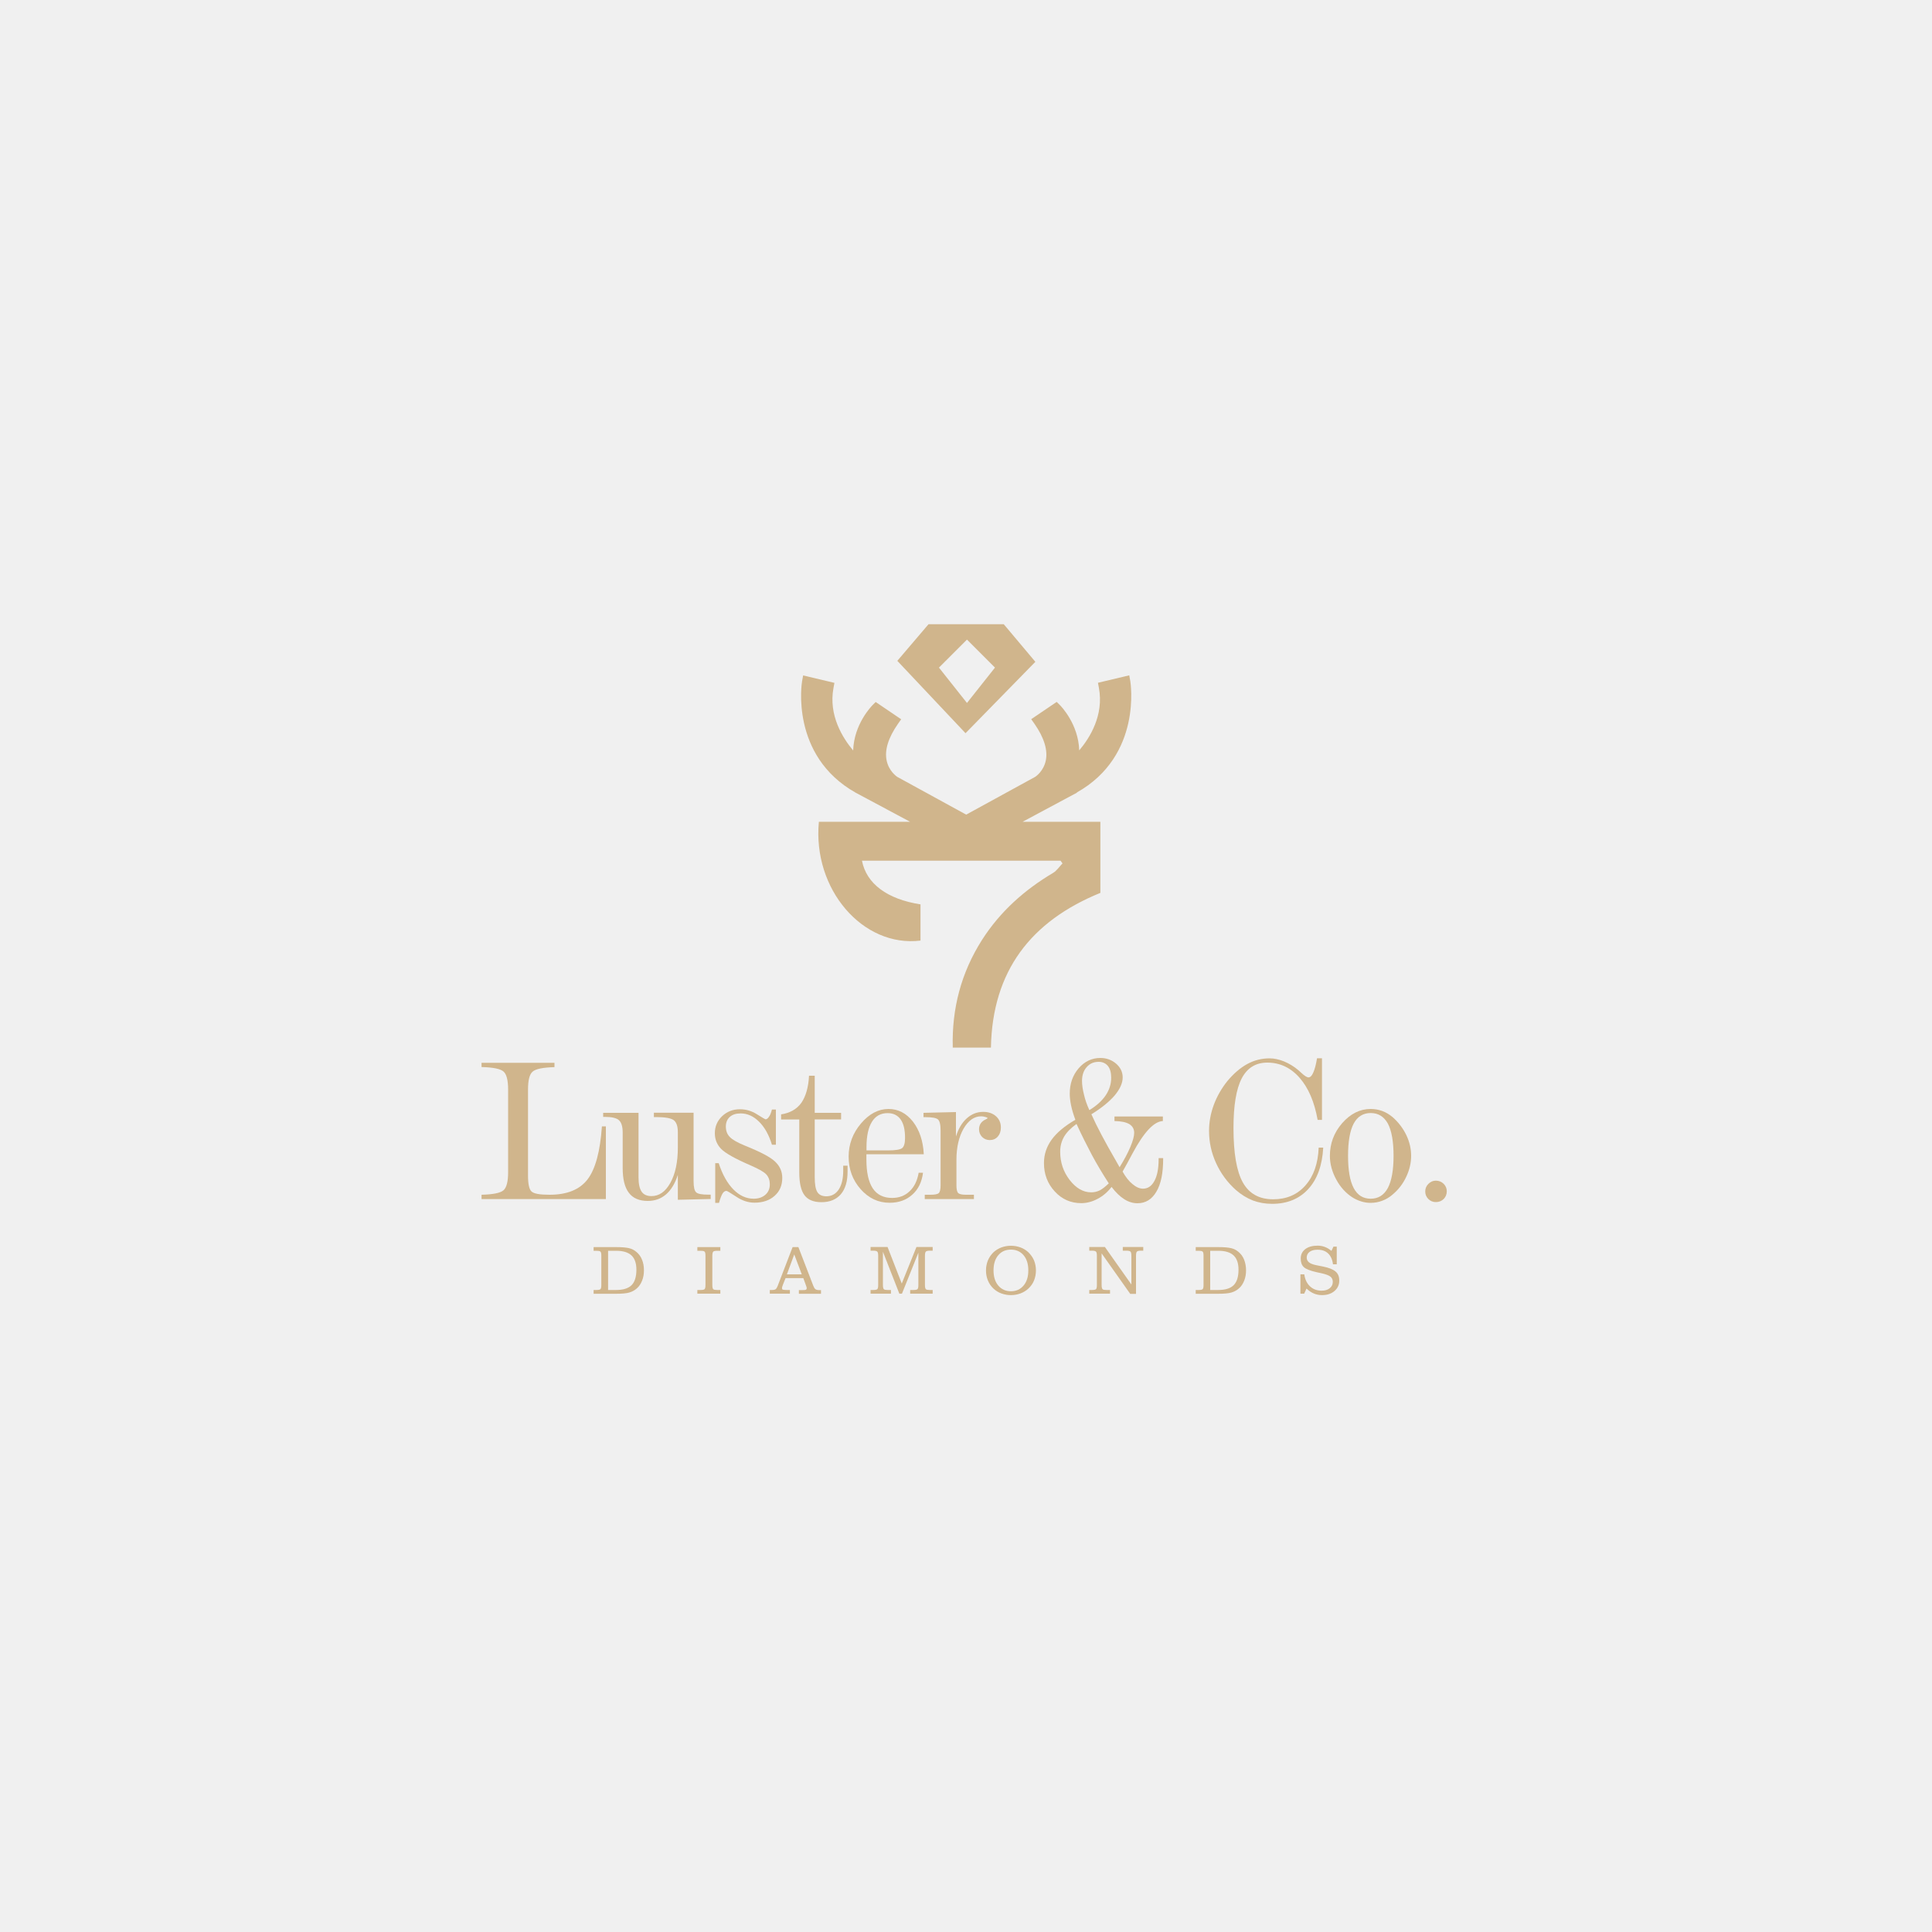
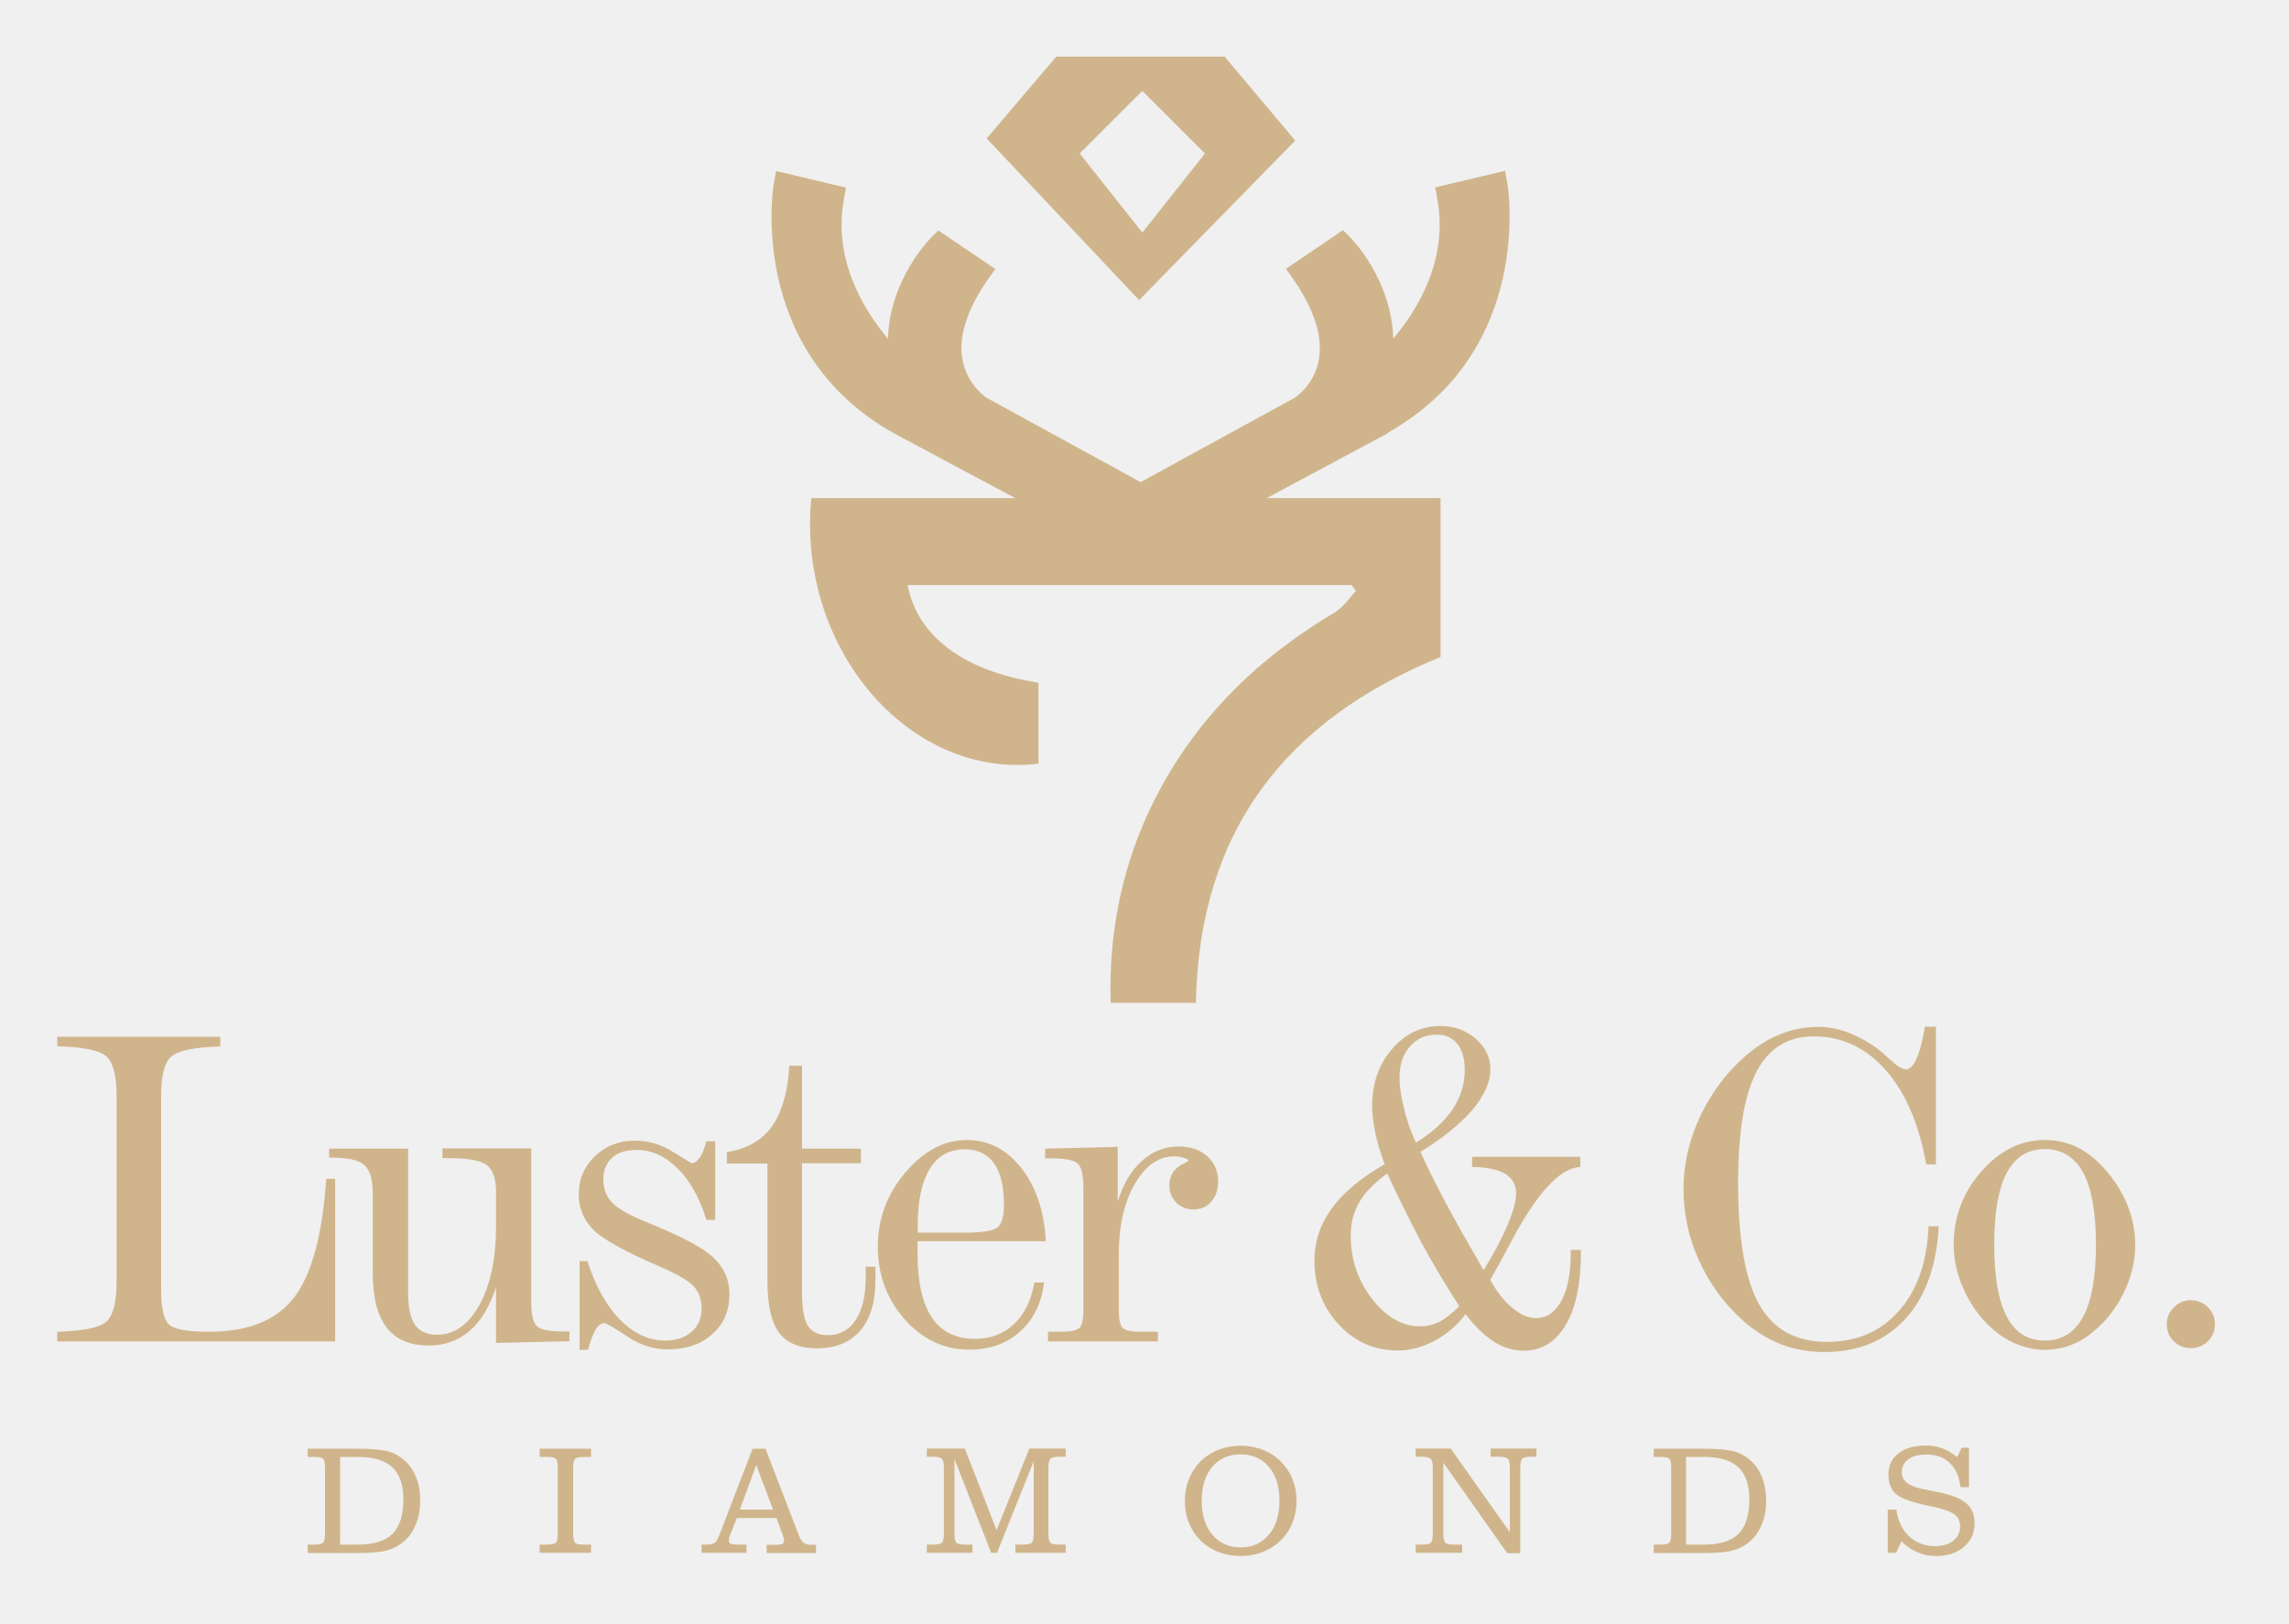
- <svg xmlns="http://www.w3.org/2000/svg" version="1.1" id="Layer_1" x="0px" y="0px" viewBox="0 0 2000 2000" style="enable-background:new 0 0 2000 2000;" xml:space="preserve">
+ <svg xmlns="http://www.w3.org/2000/svg" xml:space="preserve" style="max-height: 500px" viewBox="472 620 1060 752" y="0px" x="0px" id="Layer_1" version="1.1" width="1060" height="752">
  <style type="text/css">
	.st0{fill:#D0B58C;}
	.st1{fill:#0E103F;}
	.st2{fill:#FFFFFF;}
</style>
  <g>
    <g>
      <g>
-         <path class="st0" d="M498.5,1100.2H574v4.5c-12,0.3-19.6,1.9-22.7,4.7c-3.2,2.8-4.7,9-4.7,18.5v89.2c0,8.5,1.2,13.9,3.5,16.2     c2.4,2.4,8.6,3.5,18.8,3.5c18.1,0,31.2-5.3,39.4-16c8.1-10.7,13-28.9,14.8-54.8h4.1v75.3H498.5v-4.5c12.1-0.3,19.7-1.9,22.8-4.7     c3.1-2.8,4.7-9,4.7-18.5v-85.8c0-9.5-1.6-15.7-4.7-18.5c-3.1-2.8-10.7-4.4-22.8-4.7V1100.2z" />
-         <path class="st0" d="M624.5,1152H661v66.9c0,6.7,1.1,11.6,3.2,14.7c2.1,3.1,5.6,4.6,10.2,4.6c8,0,14.5-4.6,19.6-13.8     c5.1-9.2,7.7-21.4,7.7-36.5v-15.8c0-6.3-1.5-10.5-4.4-12.6c-3-2.1-9-3.1-18.2-3.1h-2.2v-4.5h41.1v70.8c0,6.2,0.9,10.2,2.8,11.7     c1.8,1.6,6.1,2.3,12.6,2.3h2.3v4.5l-34,0.8v-25.8c-2.9,9-7,15.7-12.2,20.2c-5.2,4.5-11.5,6.8-18.9,6.8c-8.8,0-15.4-2.8-19.6-8.4     c-4.3-5.6-6.4-14.1-6.4-25.7v-36.6c0-6.3-1.3-10.6-3.9-12.9c-2.6-2.3-7.5-3.4-14.7-3.4h-1.6V1152z" />
-         <path class="st0" d="M799.1,1148.6h4.1v36.4h-4.1c-3.1-10.1-7.5-18.1-13.3-23.8c-5.7-5.7-12.1-8.6-19.1-8.6     c-4.8,0-8.5,1.2-11.2,3.6c-2.7,2.4-4.1,5.8-4.1,10c0,4.4,1.3,7.9,4,10.7c2.6,2.8,7.8,5.8,15.6,9c16.2,6.5,26.7,12,31.5,16.7     c4.9,4.7,7.3,10.2,7.3,16.8c0,7.6-2.6,13.8-7.9,18.5c-5.2,4.7-12.2,7.1-20.8,7.1c-6.4,0-12.7-2-18.8-6.1     c-6.2-4.1-9.6-6.1-10.3-6.1c-1.5,0-2.9,0.9-4,2.7s-2.4,5-3.7,9.7h-3.9v-41.1h3.6c3.8,11.7,8.9,20.8,15.2,27.2     c6.3,6.4,13.3,9.6,21,9.6c5,0,9-1.4,12.1-4.1c3.1-2.7,4.6-6.3,4.6-10.8c0-4.2-1.2-7.5-3.6-10.2c-2.4-2.6-7.8-5.7-16.1-9.3     c-16-6.9-26.2-12.6-30.6-17.1c-4.4-4.5-6.6-9.9-6.6-16.3c0-6.9,2.5-12.8,7.5-17.6c5-4.8,11.2-7.2,18.5-7.2     c6.2,0,12.1,1.7,17.6,5.2c5.6,3.5,8.5,5.2,8.8,5.2c1.3,0,2.5-0.9,3.6-2.6C797.3,1154.5,798.2,1151.9,799.1,1148.6z" />
-         <path class="st0" d="M837.5,1113.6h5.9v38.4h27.3v6.8h-27.3v59.8c0,7.4,0.9,12.5,2.7,15.4c1.8,2.9,4.9,4.4,9.3,4.4     c5.5,0,9.8-2.4,12.9-7.1c3.1-4.8,4.6-11.3,4.6-19.7v-4.9h4.5v6.2c0,10.1-2.3,17.9-7,23.4c-4.7,5.4-11.4,8.2-20,8.2     c-8.1,0-14-2.4-17.6-7.2c-3.6-4.8-5.4-12.7-5.4-23.7v-54.7h-18.8v-5.3c9.2-1.4,16.2-5.4,21-12     C834.2,1134.8,836.9,1125.5,837.5,1113.6z" />
-         <path class="st0" d="M956.3,1194.9h-59.4v5.5c0,13.3,2.2,23.2,6.6,29.8c4.4,6.6,11.1,9.9,20,9.9c7.2,0,13.3-2.3,18.1-6.9     c4.9-4.6,8-11,9.4-19.2h4.5c-1.2,9.6-4.9,17.2-11.1,22.7c-6.2,5.6-14,8.4-23.5,8.4c-11.7,0-21.7-4.7-30-14.1     c-8.3-9.4-12.4-20.6-12.4-33.7c0-12.8,4.3-24.3,12.8-34.3c8.5-10,18-15,28.5-15c9.9,0,18.3,4.3,25.2,13     C951.8,1169.8,955.6,1181,956.3,1194.9z M919,1190.9c7.9,0,12.9-0.8,14.9-2.4c2-1.6,3-5.2,3-10.6c0-8.4-1.5-14.8-4.6-19.1     c-3.1-4.3-7.6-6.5-13.5-6.5c-7.1,0-12.5,3-16.2,9c-3.7,6-5.6,14.7-5.6,26v3.6H919z" />
-         <path class="st0" d="M990.1,1200.6v26.4c0,4.2,0.6,6.8,1.8,8c1.2,1.2,3.9,1.8,8.1,1.8h8.2v4.5h-50.9v-4.5h6.1     c4.4,0,7.2-0.6,8.4-1.7c1.2-1.1,1.9-3.8,1.9-8.1v-56.5c0-6.2-0.9-10.2-2.8-11.7c-1.8-1.6-6.1-2.3-12.6-2.3h-2.3v-4.5l33.6-0.8     v25.3c2.5-8.1,6.2-14.3,11.2-18.8c5-4.5,10.6-6.7,17-6.7c5.4,0,9.8,1.5,13.2,4.5c3.4,3,5.1,6.9,5.1,11.7c0,3.9-1.1,7-3.2,9.4     c-2.1,2.4-4.9,3.6-8.3,3.6c-3.1,0-5.7-1.1-7.9-3.2c-2.1-2.2-3.2-4.8-3.2-8c0-4.6,2.3-8.1,6.9-10.2c1.2-0.6,1.9-1,1.9-1.4     c0-0.3-0.7-0.7-2.2-1.1c-1.5-0.5-2.9-0.7-4.5-0.7c-7.1,0-13.2,4.3-18.2,12.9C992.6,1177,990.1,1187.7,990.1,1200.6z" />
-         <path class="st0" d="M1129.8,1153.5c5.3,12,13.9,28.3,25.8,48.8c1.5,2.7,2.7,4.7,3.4,6c4.7-7.6,8.4-14.5,11.1-20.9     c2.7-6.4,4-11.3,4-14.7c0-4-1.7-6.9-5-9c-3.4-2-8.5-3.1-15.4-3.2v-4.7h50.1v4.7c-9.2,0.4-19.6,11.5-31.2,33.1     c-4.3,8.1-7.8,14.5-10.5,19.2c3.1,5.6,6.5,9.9,10.3,13c3.7,3.1,7.3,4.7,10.8,4.7c5.1,0,9-2.7,11.9-8.1c2.9-5.4,4.3-12.9,4.3-22.4     v-1.1h4.7v0.9c0,14.6-2.3,25.9-7,33.8c-4.7,8-11.2,12-19.6,12c-4.7,0-9.3-1.4-13.7-4.2c-4.4-2.8-8.8-7-13.1-12.7     c-4,5.2-8.7,9.3-14.4,12.3c-5.6,3-11.3,4.5-17,4.5c-10.8,0-20-4-27.4-12.1c-7.5-8.1-11.2-17.9-11.2-29.4c0-8.9,2.7-17,8-24.3     c5.3-7.3,13.5-14.1,24.5-20.5c-2-5.5-3.5-10.4-4.4-14.8c-0.9-4.4-1.4-8.4-1.4-12.2c0-10.4,3.1-19.2,9.2-26.3     c6.1-7.1,13.7-10.7,22.5-10.7c6.3,0,11.7,2,16.3,5.9c4.5,3.9,6.8,8.7,6.8,14.2c0,5.9-2.8,12.1-8.3,18.7     C1148.2,1140.6,1140.2,1147.1,1129.8,1153.5z M1114.4,1163.5c-5.8,4.2-10.1,8.5-12.8,13.1c-2.7,4.6-4.1,9.8-4.1,15.7     c0,11,3.3,20.7,9.8,29.2c6.6,8.5,14,12.8,22.3,12.8c3.2,0,6.1-0.7,8.8-2c2.7-1.4,5.8-3.8,9.4-7.3c-6.1-9.4-12-19.2-17.5-29.4     C1124.8,1185.2,1119.5,1174.6,1114.4,1163.5z M1127.7,1149.2c7.4-4.5,13-9.6,16.9-15.3c3.8-5.7,5.7-11.7,5.7-18.2     c0-5.3-1.1-9.3-3.4-12.2c-2.3-2.8-5.5-4.3-9.6-4.3c-5.1,0-9.2,1.8-12.4,5.5c-3.2,3.6-4.8,8.4-4.8,14.3c0,4.1,0.7,8.8,2,14     C1123.3,1138.4,1125.2,1143.7,1127.7,1149.2z" />
-         <path class="st0" d="M1363.4,1095.5h5.1v63.8h-4.5c-3.3-18.6-9.5-33.1-18.7-43.6c-9.2-10.5-20.4-15.7-33.4-15.7     c-12,0-20.8,5.5-26.5,16.4c-5.7,11-8.5,28.1-8.5,51.3c0,26,3.2,44.8,9.7,56.4c6.5,11.6,17,17.4,31.4,17.4     c13.8,0,25-4.8,33.4-14.4c8.5-9.6,13-22.6,13.7-39.1h4.7c-1,18.3-6.1,32.6-15.4,42.8c-9.3,10.2-21.8,15.4-37.5,15.4     c-7.2,0-13.9-1.2-20-3.5c-6.1-2.4-12-6-17.6-10.9c-8.7-7.8-15.5-17-20.4-27.7c-4.9-10.7-7.3-21.8-7.3-33.3c0-9.1,1.6-18.1,4.9-27     c3.3-8.9,8-17.1,14-24.6c6.5-7.8,13.3-13.7,20.6-17.7c7.3-4,15-5.9,23.2-5.9c4.8,0,9.8,1.1,15,3.2c5.2,2.2,10.1,5.1,14.7,9     c0.7,0.6,1.7,1.5,3,2.7c3.4,3.2,5.9,4.8,7.6,4.8c1.8,0,3.5-1.7,4.9-5C1361.1,1106.8,1362.3,1101.9,1363.4,1095.5z" />
-         <path class="st0" d="M1418.9,1148c4.2,0,8.2,0.7,12,2.1c3.9,1.4,7.4,3.6,10.8,6.4c6,5.3,10.7,11.5,14.1,18.5     c3.4,7.1,5,14.3,5,21.5c0,7.4-1.7,14.6-5.1,21.8c-3.4,7.2-8.1,13.3-14.1,18.3c-3.2,2.8-6.7,4.9-10.7,6.4c-3.9,1.5-8,2.2-12.1,2.2     c-3.3,0-6.5-0.5-9.7-1.5c-3.2-1-6.3-2.4-9.3-4.3c-6.7-4.4-12.3-10.5-16.6-18.5c-4.3-8-6.5-16.1-6.5-24.4c0-12.7,4.2-24,12.7-33.8     C1398,1152.9,1407.8,1148,1418.9,1148z M1418.9,1152.2c-7.8,0-13.7,3.7-17.6,11c-3.9,7.4-5.8,18.5-5.8,33.3     c0,14.8,1.9,25.9,5.8,33.3c3.9,7.4,9.7,11.1,17.6,11.1c7.9,0,13.8-3.7,17.8-11.1c3.9-7.4,5.9-18.5,5.9-33.3c0-14.9-2-26-5.9-33.4     C1432.7,1155.9,1426.8,1152.2,1418.9,1152.2z" />
-         <path class="st0" d="M1486.4,1222.2c3.1,0,5.8,1.1,8,3.2c2.2,2.2,3.3,4.8,3.3,7.8c0,3.2-1.1,5.8-3.2,8c-2.2,2.1-4.9,3.2-8.1,3.2     c-3.1,0-5.7-1.1-7.8-3.2c-2.2-2.2-3.2-4.8-3.2-7.9c0-3,1.1-5.6,3.3-7.8C1480.9,1223.3,1483.5,1222.2,1486.4,1222.2z" />
+         <path d="M498.5,1100.2H574v4.5c-12,0.3-19.6,1.9-22.7,4.7c-3.2,2.8-4.7,9-4.7,18.5v89.2c0,8.5,1.2,13.9,3.5,16.2     c2.4,2.4,8.6,3.5,18.8,3.5c18.1,0,31.2-5.3,39.4-16c8.1-10.7,13-28.9,14.8-54.8h4.1v75.3H498.5v-4.5c12.1-0.3,19.7-1.9,22.8-4.7     c3.1-2.8,4.7-9,4.7-18.5v-85.8c0-9.5-1.6-15.7-4.7-18.5c-3.1-2.8-10.7-4.4-22.8-4.7V1100.2z" class="st0" />
+         <path d="M624.5,1152H661v66.9c0,6.7,1.1,11.6,3.2,14.7c2.1,3.1,5.6,4.6,10.2,4.6c8,0,14.5-4.6,19.6-13.8     c5.1-9.2,7.7-21.4,7.7-36.5v-15.8c0-6.3-1.5-10.5-4.4-12.6c-3-2.1-9-3.1-18.2-3.1h-2.2v-4.5h41.1v70.8c0,6.2,0.9,10.2,2.8,11.7     c1.8,1.6,6.1,2.3,12.6,2.3h2.3v4.5l-34,0.8v-25.8c-2.9,9-7,15.7-12.2,20.2c-5.2,4.5-11.5,6.8-18.9,6.8c-8.8,0-15.4-2.8-19.6-8.4     c-4.3-5.6-6.4-14.1-6.4-25.7v-36.6c0-6.3-1.3-10.6-3.9-12.9c-2.6-2.3-7.5-3.4-14.7-3.4h-1.6V1152z" class="st0" />
+         <path d="M799.1,1148.6h4.1v36.4h-4.1c-3.1-10.1-7.5-18.1-13.3-23.8c-5.7-5.7-12.1-8.6-19.1-8.6     c-4.8,0-8.5,1.2-11.2,3.6c-2.7,2.4-4.1,5.8-4.1,10c0,4.4,1.3,7.9,4,10.7c2.6,2.8,7.8,5.8,15.6,9c16.2,6.5,26.7,12,31.5,16.7     c4.9,4.7,7.3,10.2,7.3,16.8c0,7.6-2.6,13.8-7.9,18.5c-5.2,4.7-12.2,7.1-20.8,7.1c-6.4,0-12.7-2-18.8-6.1     c-6.2-4.1-9.6-6.1-10.3-6.1c-1.5,0-2.9,0.9-4,2.7s-2.4,5-3.7,9.7h-3.9v-41.1h3.6c3.8,11.7,8.9,20.8,15.2,27.2     c6.3,6.4,13.3,9.6,21,9.6c5,0,9-1.4,12.1-4.1c3.1-2.7,4.6-6.3,4.6-10.8c0-4.2-1.2-7.5-3.6-10.2c-2.4-2.6-7.8-5.7-16.1-9.3     c-16-6.9-26.2-12.6-30.6-17.1c-4.4-4.5-6.6-9.9-6.6-16.3c0-6.9,2.5-12.8,7.5-17.6c5-4.8,11.2-7.2,18.5-7.2     c6.2,0,12.1,1.7,17.6,5.2c5.6,3.5,8.5,5.2,8.8,5.2c1.3,0,2.5-0.9,3.6-2.6C797.3,1154.5,798.2,1151.9,799.1,1148.6z" class="st0" />
+         <path d="M837.5,1113.6h5.9v38.4h27.3v6.8h-27.3v59.8c0,7.4,0.9,12.5,2.7,15.4c1.8,2.9,4.9,4.4,9.3,4.4     c5.5,0,9.8-2.4,12.9-7.1c3.1-4.8,4.6-11.3,4.6-19.7v-4.9h4.5v6.2c0,10.1-2.3,17.9-7,23.4c-4.7,5.4-11.4,8.2-20,8.2     c-8.1,0-14-2.4-17.6-7.2c-3.6-4.8-5.4-12.7-5.4-23.7v-54.7h-18.8v-5.3c9.2-1.4,16.2-5.4,21-12     C834.2,1134.8,836.9,1125.5,837.5,1113.6z" class="st0" />
+         <path d="M956.3,1194.9h-59.4v5.5c0,13.3,2.2,23.2,6.6,29.8c4.4,6.6,11.1,9.9,20,9.9c7.2,0,13.3-2.3,18.1-6.9     c4.9-4.6,8-11,9.4-19.2h4.5c-1.2,9.6-4.9,17.2-11.1,22.7c-6.2,5.6-14,8.4-23.5,8.4c-11.7,0-21.7-4.7-30-14.1     c-8.3-9.4-12.4-20.6-12.4-33.7c0-12.8,4.3-24.3,12.8-34.3c8.5-10,18-15,28.5-15c9.9,0,18.3,4.3,25.2,13     C951.8,1169.8,955.6,1181,956.3,1194.9z M919,1190.9c7.9,0,12.9-0.8,14.9-2.4c2-1.6,3-5.2,3-10.6c0-8.4-1.5-14.8-4.6-19.1     c-3.1-4.3-7.6-6.5-13.5-6.5c-7.1,0-12.5,3-16.2,9c-3.7,6-5.6,14.7-5.6,26v3.6H919z" class="st0" />
+         <path d="M990.1,1200.6v26.4c0,4.2,0.6,6.8,1.8,8c1.2,1.2,3.9,1.8,8.1,1.8h8.2v4.5h-50.9v-4.5h6.1     c4.4,0,7.2-0.6,8.4-1.7c1.2-1.1,1.9-3.8,1.9-8.1v-56.5c0-6.2-0.9-10.2-2.8-11.7c-1.8-1.6-6.1-2.3-12.6-2.3h-2.3v-4.5l33.6-0.8     v25.3c2.5-8.1,6.2-14.3,11.2-18.8c5-4.5,10.6-6.7,17-6.7c5.4,0,9.8,1.5,13.2,4.5c3.4,3,5.1,6.9,5.1,11.7c0,3.9-1.1,7-3.2,9.4     c-2.1,2.4-4.9,3.6-8.3,3.6c-3.1,0-5.7-1.1-7.9-3.2c-2.1-2.2-3.2-4.8-3.2-8c0-4.6,2.3-8.1,6.9-10.2c1.2-0.6,1.9-1,1.9-1.4     c0-0.3-0.7-0.7-2.2-1.1c-1.5-0.5-2.9-0.7-4.5-0.7c-7.1,0-13.2,4.3-18.2,12.9C992.6,1177,990.1,1187.7,990.1,1200.6z" class="st0" />
+         <path d="M1129.8,1153.5c5.3,12,13.9,28.3,25.8,48.8c1.5,2.7,2.7,4.7,3.4,6c4.7-7.6,8.4-14.5,11.1-20.9     c2.7-6.4,4-11.3,4-14.7c0-4-1.7-6.9-5-9c-3.4-2-8.5-3.1-15.4-3.2v-4.7h50.1v4.7c-9.2,0.4-19.6,11.5-31.2,33.1     c-4.3,8.1-7.8,14.5-10.5,19.2c3.1,5.6,6.5,9.9,10.3,13c3.7,3.1,7.3,4.7,10.8,4.7c5.1,0,9-2.7,11.9-8.1c2.9-5.4,4.3-12.9,4.3-22.4     v-1.1h4.7v0.9c0,14.6-2.3,25.9-7,33.8c-4.7,8-11.2,12-19.6,12c-4.7,0-9.3-1.4-13.7-4.2c-4.4-2.8-8.8-7-13.1-12.7     c-4,5.2-8.7,9.3-14.4,12.3c-5.6,3-11.3,4.5-17,4.5c-10.8,0-20-4-27.4-12.1c-7.5-8.1-11.2-17.9-11.2-29.4c0-8.9,2.7-17,8-24.3     c5.3-7.3,13.5-14.1,24.5-20.5c-2-5.5-3.5-10.4-4.4-14.8c-0.9-4.4-1.4-8.4-1.4-12.2c0-10.4,3.1-19.2,9.2-26.3     c6.1-7.1,13.7-10.7,22.5-10.7c6.3,0,11.7,2,16.3,5.9c4.5,3.9,6.8,8.7,6.8,14.2c0,5.9-2.8,12.1-8.3,18.7     C1148.2,1140.6,1140.2,1147.1,1129.8,1153.5z M1114.4,1163.5c-5.8,4.2-10.1,8.5-12.8,13.1c-2.7,4.6-4.1,9.8-4.1,15.7     c0,11,3.3,20.7,9.8,29.2c6.6,8.5,14,12.8,22.3,12.8c3.2,0,6.1-0.7,8.8-2c2.7-1.4,5.8-3.8,9.4-7.3c-6.1-9.4-12-19.2-17.5-29.4     C1124.8,1185.2,1119.5,1174.6,1114.4,1163.5z M1127.7,1149.2c7.4-4.5,13-9.6,16.9-15.3c3.8-5.7,5.7-11.7,5.7-18.2     c0-5.3-1.1-9.3-3.4-12.2c-2.3-2.8-5.5-4.3-9.6-4.3c-5.1,0-9.2,1.8-12.4,5.5c-3.2,3.6-4.8,8.4-4.8,14.3c0,4.1,0.7,8.8,2,14     C1123.3,1138.4,1125.2,1143.7,1127.7,1149.2z" class="st0" />
+         <path d="M1363.4,1095.5h5.1v63.8h-4.5c-3.3-18.6-9.5-33.1-18.7-43.6c-9.2-10.5-20.4-15.7-33.4-15.7     c-12,0-20.8,5.5-26.5,16.4c-5.7,11-8.5,28.1-8.5,51.3c0,26,3.2,44.8,9.7,56.4c6.5,11.6,17,17.4,31.4,17.4     c13.8,0,25-4.8,33.4-14.4c8.5-9.6,13-22.6,13.7-39.1h4.7c-1,18.3-6.1,32.6-15.4,42.8c-9.3,10.2-21.8,15.4-37.5,15.4     c-7.2,0-13.9-1.2-20-3.5c-6.1-2.4-12-6-17.6-10.9c-8.7-7.8-15.5-17-20.4-27.7c-4.9-10.7-7.3-21.8-7.3-33.3c0-9.1,1.6-18.1,4.9-27     c3.3-8.9,8-17.1,14-24.6c6.5-7.8,13.3-13.7,20.6-17.7c7.3-4,15-5.9,23.2-5.9c4.8,0,9.8,1.1,15,3.2c5.2,2.2,10.1,5.1,14.7,9     c0.7,0.6,1.7,1.5,3,2.7c3.4,3.2,5.9,4.8,7.6,4.8c1.8,0,3.5-1.7,4.9-5C1361.1,1106.8,1362.3,1101.9,1363.4,1095.5z" class="st0" />
+         <path d="M1418.9,1148c4.2,0,8.2,0.7,12,2.1c3.9,1.4,7.4,3.6,10.8,6.4c6,5.3,10.7,11.5,14.1,18.5     c3.4,7.1,5,14.3,5,21.5c0,7.4-1.7,14.6-5.1,21.8c-3.4,7.2-8.1,13.3-14.1,18.3c-3.2,2.8-6.7,4.9-10.7,6.4c-3.9,1.5-8,2.2-12.1,2.2     c-3.3,0-6.5-0.5-9.7-1.5c-3.2-1-6.3-2.4-9.3-4.3c-6.7-4.4-12.3-10.5-16.6-18.5c-4.3-8-6.5-16.1-6.5-24.4c0-12.7,4.2-24,12.7-33.8     C1398,1152.9,1407.8,1148,1418.9,1148z M1418.9,1152.2c-7.8,0-13.7,3.7-17.6,11c-3.9,7.4-5.8,18.5-5.8,33.3     c0,14.8,1.9,25.9,5.8,33.3c3.9,7.4,9.7,11.1,17.6,11.1c7.9,0,13.8-3.7,17.8-11.1c3.9-7.4,5.9-18.5,5.9-33.3c0-14.9-2-26-5.9-33.4     C1432.7,1155.9,1426.8,1152.2,1418.9,1152.2z" class="st0" />
+         <path d="M1486.4,1222.2c3.1,0,5.8,1.1,8,3.2c2.2,2.2,3.3,4.8,3.3,7.8c0,3.2-1.1,5.8-3.2,8c-2.2,2.1-4.9,3.2-8.1,3.2     c-3.1,0-5.7-1.1-7.8-3.2c-2.2-2.2-3.2-4.8-3.2-7.9c0-3,1.1-5.6,3.3-7.8C1480.9,1223.3,1483.5,1222.2,1486.4,1222.2z" class="st0" />
      </g>
      <g>
-         <path class="st0" d="M614.5,1339.2v-3.8h2.9c2.1,0,3.5-0.3,4.1-0.8c0.7-0.6,1-2,1-4.5V1300c0-2.4-0.3-3.9-1-4.4     c-0.7-0.6-2-0.8-4.1-0.8h-2.9v-3.8H638c5.9,0,10.3,0.4,13.2,1.1c2.9,0.7,5.4,2,7.5,3.8c2.6,2.1,4.6,4.8,5.9,8.1     c1.4,3.3,2,7,2,11.1c0,3.8-0.6,7.3-1.9,10.6c-1.3,3.2-3,5.9-5.3,7.9c-2.3,2.1-4.9,3.5-7.9,4.4c-3,0.9-7.6,1.3-13.7,1.3H614.5z      M629.5,1294.8v40.6h8.3c7.3,0,12.7-1.7,16-5c3.3-3.3,5-8.7,5-16c0-6.7-1.7-11.6-5.1-14.8c-3.4-3.2-8.7-4.8-15.8-4.8H629.5z" />
-         <path class="st0" d="M721.9,1339.2v-3.8h3.3c2.1,0,3.5-0.3,4.1-0.8c0.7-0.6,1-2,1-4.5V1300c0-2.4-0.3-3.9-1-4.4     c-0.7-0.6-2-0.8-4.1-0.8h-3.3v-3.8h23.8v3.8h-3.2c-2.1,0-3.5,0.3-4.1,0.8c-0.6,0.6-1,2-1,4.4v30.1c0,2.4,0.3,3.9,1,4.5     c0.7,0.6,2,0.8,4.1,0.8h3.2v3.8H721.9z" />
-         <path class="st0" d="M796.9,1339.2v-3.8h2.4c1.6,0,2.8-0.3,3.6-0.8c0.8-0.6,1.5-1.7,2.1-3.3l15.5-40.3h6l15.4,40     c0.7,1.8,1.4,3,2.3,3.6c0.8,0.6,2.1,0.9,3.7,0.9h2v3.8h-22.9v-3.8h3.9c1.7,0,2.9-0.1,3.4-0.4c0.5-0.3,0.8-0.9,0.8-1.7     c0-0.2,0-0.4-0.1-0.8c-0.1-0.3-0.2-0.7-0.4-1.2l-3-8.3h-18.4l-2.7,6.8c-0.4,1-0.7,1.8-0.8,2.3c-0.1,0.5-0.2,1-0.2,1.3     c0,0.7,0.3,1.3,0.8,1.5s1.8,0.4,3.8,0.4h3.6v3.8H796.9z M814.6,1319.2H830l-7.8-20.6L814.6,1319.2z" />
-         <path class="st0" d="M909.1,1300.1c0-2.4-0.3-3.9-1-4.5c-0.7-0.6-2-0.9-4.1-0.9h-2.8v-3.8h17.6l14.7,37.8l15.2-37.8h16.8v3.8     h-2.9c-2.1,0-3.5,0.3-4.1,0.9c-0.7,0.6-1,2.1-1,4.5v30c0,2.4,0.3,3.9,1,4.5c0.7,0.6,2,0.8,4.1,0.8h2.9v3.8h-23.3v-3.8h3.4     c2.1,0,3.5-0.3,4.1-0.8c0.7-0.6,1-2,1-4.5v-33.3l-17,42.4h-2.7l-17-43.4v34.3c0,2.4,0.3,3.9,1,4.5c0.7,0.6,2,0.8,4.1,0.8h3.2v3.8     h-21.1v-3.8h2.8c2.1,0,3.5-0.3,4.1-0.8c0.7-0.6,1-2,1-4.5V1300.1z" />
-         <path class="st0" d="M1020.7,1315.1c0-3.7,0.7-7.2,2-10.4c1.4-3.2,3.3-6,5.9-8.5c2.3-2.1,5-3.7,8.1-4.9c3.1-1.1,6.4-1.7,9.8-1.7     c3.5,0,6.7,0.6,9.8,1.7c3.1,1.1,5.8,2.8,8.1,4.9c2.6,2.5,4.6,5.3,6,8.5c1.3,3.2,2,6.7,2,10.4c0,3.8-0.7,7.3-2,10.5     c-1.3,3.2-3.3,6-6,8.5c-2.3,2.1-5,3.7-8.1,4.9c-3.1,1.1-6.4,1.7-9.8,1.7c-3.5,0-6.7-0.6-9.8-1.7c-3.1-1.1-5.8-2.8-8.1-4.9     c-2.6-2.4-4.6-5.3-5.9-8.5C1021.3,1322.3,1020.7,1318.8,1020.7,1315.1z M1028.5,1315.1c0,6.6,1.6,11.8,4.9,15.7     c3.3,3.9,7.7,5.9,13.1,5.9c5.5,0,9.8-2,13.1-5.9c3.3-3.9,4.9-9.1,4.9-15.7c0-6.6-1.6-11.8-4.9-15.7c-3.3-3.9-7.7-5.8-13.1-5.8     c-5.5,0-9.8,1.9-13.1,5.8C1030.1,1303.3,1028.5,1308.5,1028.5,1315.1z" />
-         <path class="st0" d="M1176.1,1339.4h-6.1l-29.6-41.9v32.6c0,2.4,0.3,3.9,1,4.5c0.7,0.6,2,0.8,4.1,0.8h3.6v3.8h-21.5v-3.8h2.8     c2.1,0,3.5-0.3,4.1-0.8c0.7-0.6,1-2,1-4.5v-30c0-2.4-0.3-3.9-1-4.5s-2-0.9-4.1-0.9h-2.8v-3.8h16.2l27.4,38.8v-29.6     c0-2.4-0.3-3.9-1-4.5c-0.7-0.6-2-0.9-4.1-0.9h-3.8v-3.8h21.2v3.8h-2.4c-2.1,0-3.5,0.3-4.1,0.9c-0.7,0.6-1,2.1-1,4.5V1339.4z" />
-         <path class="st0" d="M1237.8,1339.2v-3.8h3c2.1,0,3.5-0.3,4.1-0.8c0.7-0.6,1-2,1-4.5V1300c0-2.4-0.3-3.9-1-4.4     c-0.7-0.6-2-0.8-4.1-0.8h-3v-3.8h23.5c5.9,0,10.3,0.4,13.2,1.1c2.9,0.7,5.4,2,7.5,3.8c2.6,2.1,4.6,4.8,5.9,8.1s2,7,2,11.1     c0,3.8-0.6,7.3-1.9,10.6c-1.3,3.2-3,5.9-5.3,7.9c-2.3,2.1-4.9,3.5-7.9,4.4c-3,0.9-7.6,1.3-13.7,1.3H1237.8z M1252.8,1294.8v40.6     h8.3c7.3,0,12.7-1.7,16-5c3.3-3.3,5-8.7,5-16c0-6.7-1.7-11.6-5.1-14.8c-3.4-3.2-8.7-4.8-15.8-4.8H1252.8z" />
-         <path class="st0" d="M1346.2,1339.2v-20h4c0.7,5.2,2.7,9.4,5.9,12.4c3.2,3,7.2,4.5,12,4.5c3.5,0,6.3-0.8,8.4-2.5     c2.1-1.7,3.2-3.8,3.2-6.6c0-2.3-0.8-4.1-2.4-5.4c-1.6-1.3-4.5-2.4-8.7-3.4l-6-1.3c-6.5-1.5-10.8-3.2-12.9-5.2     c-2.2-2-3.2-5-3.2-8.9c0-4.1,1.6-7.3,4.7-9.7c3.1-2.4,7.4-3.6,12.7-3.6c2.6,0,5.1,0.4,7.5,1.3c2.4,0.9,4.6,2.2,6.9,4.1l2.1-4.4     h3.4v18.3h-3.9c-0.6-4.9-2.3-8.6-5-11.2c-2.7-2.6-6.3-3.9-10.9-3.9c-3.6,0-6.3,0.7-8.3,2.2s-3,3.4-3,6c0,2,0.8,3.6,2.4,4.9     c1.6,1.3,4.1,2.2,7.4,2.9l7,1.4c6.2,1.2,10.5,3,13.1,5.2c2.6,2.2,3.8,5.3,3.8,9.3c0,4.5-1.7,8.1-5,10.9     c-3.3,2.8-7.6,4.2-12.9,4.2c-3.1,0-5.9-0.6-8.5-1.7c-2.6-1.1-5.1-2.8-7.5-5.1l-2.4,5.3H1346.2z" />
+         <path d="M614.5,1339.2v-3.8h2.9c2.1,0,3.5-0.3,4.1-0.8c0.7-0.6,1-2,1-4.5V1300c0-2.4-0.3-3.9-1-4.4     c-0.7-0.6-2-0.8-4.1-0.8h-2.9v-3.8H638c5.9,0,10.3,0.4,13.2,1.1c2.9,0.7,5.4,2,7.5,3.8c2.6,2.1,4.6,4.8,5.9,8.1     c1.4,3.3,2,7,2,11.1c0,3.8-0.6,7.3-1.9,10.6c-1.3,3.2-3,5.9-5.3,7.9c-2.3,2.1-4.9,3.5-7.9,4.4c-3,0.9-7.6,1.3-13.7,1.3H614.5z      M629.5,1294.8v40.6h8.3c7.3,0,12.7-1.7,16-5c3.3-3.3,5-8.7,5-16c0-6.7-1.7-11.6-5.1-14.8c-3.4-3.2-8.7-4.8-15.8-4.8H629.5z" class="st0" />
+         <path d="M721.9,1339.2v-3.8h3.3c2.1,0,3.5-0.3,4.1-0.8c0.7-0.6,1-2,1-4.5V1300c0-2.4-0.3-3.9-1-4.4     c-0.7-0.6-2-0.8-4.1-0.8h-3.3v-3.8h23.8v3.8h-3.2c-2.1,0-3.5,0.3-4.1,0.8c-0.6,0.6-1,2-1,4.4v30.1c0,2.4,0.3,3.9,1,4.5     c0.7,0.6,2,0.8,4.1,0.8h3.2v3.8H721.9z" class="st0" />
+         <path d="M796.9,1339.2v-3.8h2.4c1.6,0,2.8-0.3,3.6-0.8c0.8-0.6,1.5-1.7,2.1-3.3l15.5-40.3h6l15.4,40     c0.7,1.8,1.4,3,2.3,3.6c0.8,0.6,2.1,0.9,3.7,0.9h2v3.8h-22.9v-3.8h3.9c1.7,0,2.9-0.1,3.4-0.4c0.5-0.3,0.8-0.9,0.8-1.7     c0-0.2,0-0.4-0.1-0.8c-0.1-0.3-0.2-0.7-0.4-1.2l-3-8.3h-18.4l-2.7,6.8c-0.4,1-0.7,1.8-0.8,2.3c-0.1,0.5-0.2,1-0.2,1.3     c0,0.7,0.3,1.3,0.8,1.5s1.8,0.4,3.8,0.4h3.6v3.8H796.9z M814.6,1319.2H830l-7.8-20.6L814.6,1319.2z" class="st0" />
+         <path d="M909.1,1300.1c0-2.4-0.3-3.9-1-4.5c-0.7-0.6-2-0.9-4.1-0.9h-2.8v-3.8h17.6l14.7,37.8l15.2-37.8h16.8v3.8     h-2.9c-2.1,0-3.5,0.3-4.1,0.9c-0.7,0.6-1,2.1-1,4.5v30c0,2.4,0.3,3.9,1,4.5c0.7,0.6,2,0.8,4.1,0.8h2.9v3.8h-23.3v-3.8h3.4     c2.1,0,3.5-0.3,4.1-0.8c0.7-0.6,1-2,1-4.5v-33.3l-17,42.4h-2.7l-17-43.4v34.3c0,2.4,0.3,3.9,1,4.5c0.7,0.6,2,0.8,4.1,0.8h3.2v3.8     h-21.1v-3.8h2.8c2.1,0,3.5-0.3,4.1-0.8c0.7-0.6,1-2,1-4.5V1300.1z" class="st0" />
+         <path d="M1020.7,1315.1c0-3.7,0.7-7.2,2-10.4c1.4-3.2,3.3-6,5.9-8.5c2.3-2.1,5-3.7,8.1-4.9c3.1-1.1,6.4-1.7,9.8-1.7     c3.5,0,6.7,0.6,9.8,1.7c3.1,1.1,5.8,2.8,8.1,4.9c2.6,2.5,4.6,5.3,6,8.5c1.3,3.2,2,6.7,2,10.4c0,3.8-0.7,7.3-2,10.5     c-1.3,3.2-3.3,6-6,8.5c-2.3,2.1-5,3.7-8.1,4.9c-3.1,1.1-6.4,1.7-9.8,1.7c-3.5,0-6.7-0.6-9.8-1.7c-3.1-1.1-5.8-2.8-8.1-4.9     c-2.6-2.4-4.6-5.3-5.9-8.5C1021.3,1322.3,1020.7,1318.8,1020.7,1315.1z M1028.5,1315.1c0,6.6,1.6,11.8,4.9,15.7     c3.3,3.9,7.7,5.9,13.1,5.9c5.5,0,9.8-2,13.1-5.9c3.3-3.9,4.9-9.1,4.9-15.7c0-6.6-1.6-11.8-4.9-15.7c-3.3-3.9-7.7-5.8-13.1-5.8     c-5.5,0-9.8,1.9-13.1,5.8C1030.1,1303.3,1028.5,1308.5,1028.5,1315.1z" class="st0" />
+         <path d="M1176.1,1339.4h-6.1l-29.6-41.9v32.6c0,2.4,0.3,3.9,1,4.5c0.7,0.6,2,0.8,4.1,0.8h3.6v3.8h-21.5v-3.8h2.8     c2.1,0,3.5-0.3,4.1-0.8c0.7-0.6,1-2,1-4.5v-30c0-2.4-0.3-3.9-1-4.5s-2-0.9-4.1-0.9h-2.8v-3.8h16.2l27.4,38.8v-29.6     c0-2.4-0.3-3.9-1-4.5c-0.7-0.6-2-0.9-4.1-0.9h-3.8v-3.8h21.2v3.8h-2.4c-2.1,0-3.5,0.3-4.1,0.9c-0.7,0.6-1,2.1-1,4.5V1339.4z" class="st0" />
+         <path d="M1237.8,1339.2v-3.8h3c2.1,0,3.5-0.3,4.1-0.8c0.7-0.6,1-2,1-4.5V1300c0-2.4-0.3-3.9-1-4.4     c-0.7-0.6-2-0.8-4.1-0.8h-3v-3.8h23.5c5.9,0,10.3,0.4,13.2,1.1c2.9,0.7,5.4,2,7.5,3.8c2.6,2.1,4.6,4.8,5.9,8.1s2,7,2,11.1     c0,3.8-0.6,7.3-1.9,10.6c-1.3,3.2-3,5.9-5.3,7.9c-2.3,2.1-4.9,3.5-7.9,4.4c-3,0.9-7.6,1.3-13.7,1.3H1237.8z M1252.8,1294.8v40.6     h8.3c7.3,0,12.7-1.7,16-5c3.3-3.3,5-8.7,5-16c0-6.7-1.7-11.6-5.1-14.8c-3.4-3.2-8.7-4.8-15.8-4.8H1252.8z" class="st0" />
+         <path d="M1346.2,1339.2v-20h4c0.7,5.2,2.7,9.4,5.9,12.4c3.2,3,7.2,4.5,12,4.5c3.5,0,6.3-0.8,8.4-2.5     c2.1-1.7,3.2-3.8,3.2-6.6c0-2.3-0.8-4.1-2.4-5.4c-1.6-1.3-4.5-2.4-8.7-3.4l-6-1.3c-6.5-1.5-10.8-3.2-12.9-5.2     c-2.2-2-3.2-5-3.2-8.9c0-4.1,1.6-7.3,4.7-9.7c3.1-2.4,7.4-3.6,12.7-3.6c2.6,0,5.1,0.4,7.5,1.3c2.4,0.9,4.6,2.2,6.9,4.1l2.1-4.4     h3.4v18.3h-3.9c-0.6-4.9-2.3-8.6-5-11.2c-2.7-2.6-6.3-3.9-10.9-3.9c-3.6,0-6.3,0.7-8.3,2.2s-3,3.4-3,6c0,2,0.8,3.6,2.4,4.9     c1.6,1.3,4.1,2.2,7.4,2.9l7,1.4c6.2,1.2,10.5,3,13.1,5.2c2.6,2.2,3.8,5.3,3.8,9.3c0,4.5-1.7,8.1-5,10.9     c-3.3,2.8-7.6,4.2-12.9,4.2c-3.1,0-5.9-0.6-8.5-1.7c-2.6-1.1-5.1-2.8-7.5-5.1l-2.4,5.3H1346.2z" class="st0" />
      </g>
    </g>
    <g>
      <g>
        <g>
-           <path class="st0" d="M1114.8,820.6l-56.2,30.1h80.5v73.6c-71.9,29.3-111.8,80.8-113.3,160.2h-39.5      c-1.1-40.4,8.7-77.7,30.4-111.7c18.7-29.2,43.8-51.6,73.5-69.2c3.8-2.3,6.5-6.5,9.7-9.8c-0.7-0.9-1.3-1.9-2-2.8H892.3      c4.6,23.7,25.9,39.8,60.6,45.2v37.5C893.1,981,841,920.4,847.7,850.7h94.4l-56.3-30.1c-68.2-38.4-55.7-114.5-55.5-115.3l1.1-6.1      l32.4,7.7l-1,5.4c-5.2,28.1,9.4,51.5,20.4,64.6c0.8-27.3,19-45.8,19.9-46.8l3.4-3.4l26.4,17.9l-3.4,4.8      c-10,14.4-14,27.3-11.6,38.1c2.3,10.8,10.2,16.2,10.9,16.7l71.4,39.1l71.4-39.1c0.8-0.5,8.7-5.9,11-16.9      c2.2-10.8-1.7-23.6-11.7-38l-3.4-4.8l26.4-17.9l3.4,3.4c0.9,0.9,19.1,19.5,19.9,46.8c11.1-13.1,25.6-36.5,20.4-64.6l-1-5.4      l32.4-7.7l1.1,6.1c0.1,0.8,12.7,76.9-55.4,115.2L1114.8,820.6z" />
+           <path d="M1114.8,820.6l-56.2,30.1h80.5v73.6c-71.9,29.3-111.8,80.8-113.3,160.2h-39.5      c-1.1-40.4,8.7-77.7,30.4-111.7c18.7-29.2,43.8-51.6,73.5-69.2c3.8-2.3,6.5-6.5,9.7-9.8c-0.7-0.9-1.3-1.9-2-2.8H892.3      c4.6,23.7,25.9,39.8,60.6,45.2v37.5C893.1,981,841,920.4,847.7,850.7h94.4l-56.3-30.1c-68.2-38.4-55.7-114.5-55.5-115.3l1.1-6.1      l32.4,7.7l-1,5.4c-5.2,28.1,9.4,51.5,20.4,64.6c0.8-27.3,19-45.8,19.9-46.8l3.4-3.4l26.4,17.9l-3.4,4.8      c-10,14.4-14,27.3-11.6,38.1c2.3,10.8,10.2,16.2,10.9,16.7l71.4,39.1l71.4-39.1c0.8-0.5,8.7-5.9,11-16.9      c2.2-10.8-1.7-23.6-11.7-38l-3.4-4.8l26.4-17.9l3.4,3.4c0.9,0.9,19.1,19.5,19.9,46.8c11.1-13.1,25.6-36.5,20.4-64.6l-1-5.4      l32.4-7.7l1.1,6.1c0.1,0.8,12.7,76.9-55.4,115.2L1114.8,820.6z" class="st0" />
        </g>
      </g>
      <g>
-         <path class="st0" d="M1039.1,646.2h-77.9l-32.3,37.9l70.6,74.9l72.3-73.9L1039.1,646.2z M1001,727.7l-29-36.6l29-29l29,29     L1001,727.7z" />
+         <path d="M1039.1,646.2h-77.9l-32.3,37.9l70.6,74.9l72.3-73.9L1039.1,646.2z M1001,727.7l-29-36.6l29-29l29,29     L1001,727.7z" class="st0" />
      </g>
    </g>
  </g>
</svg>
